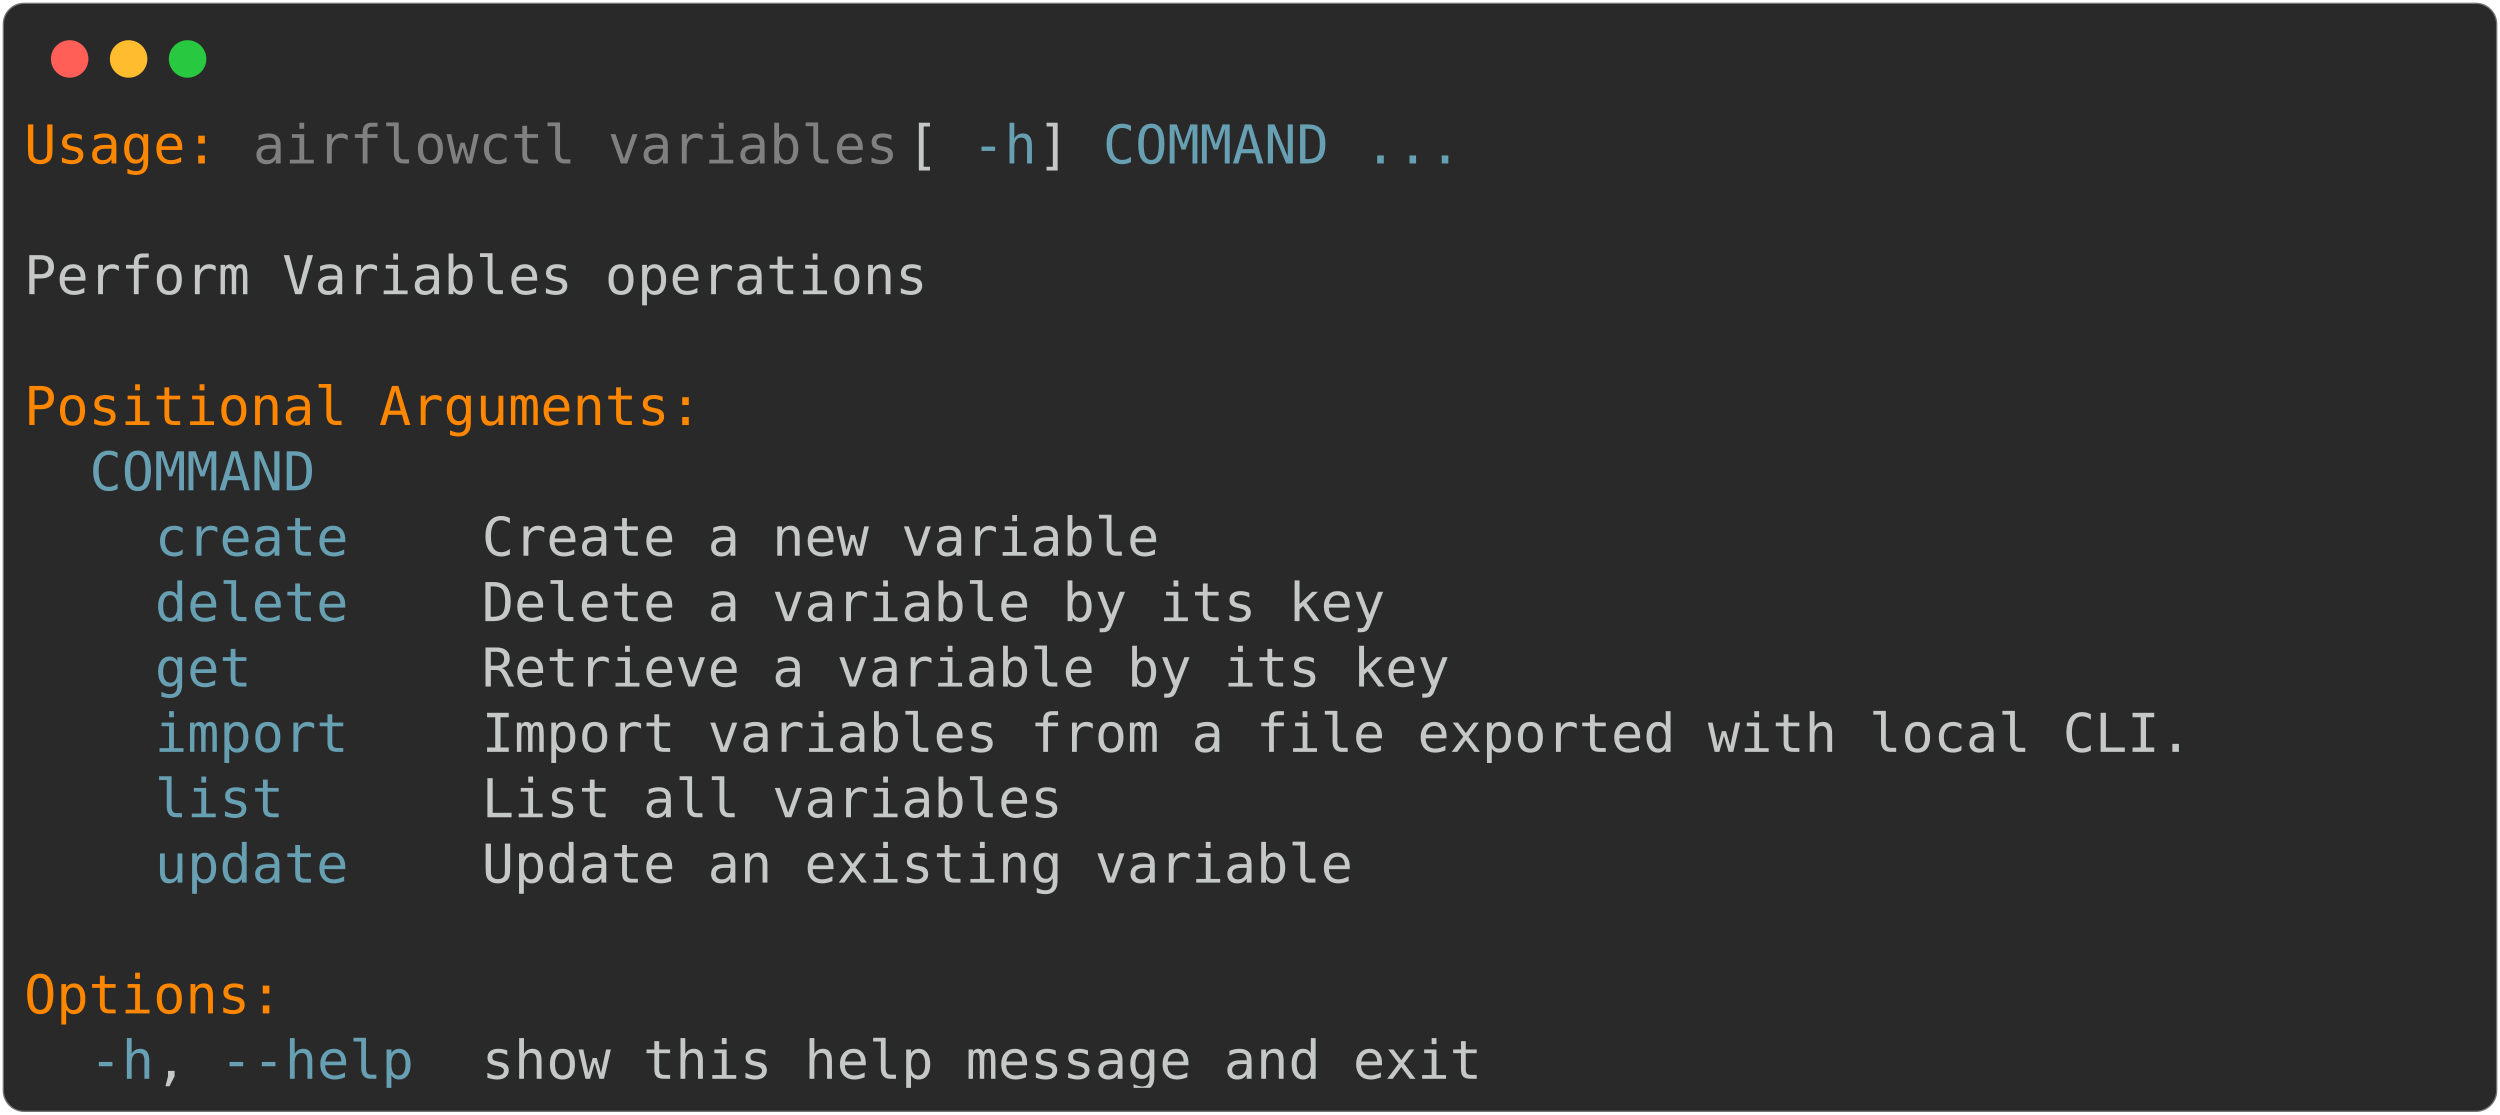
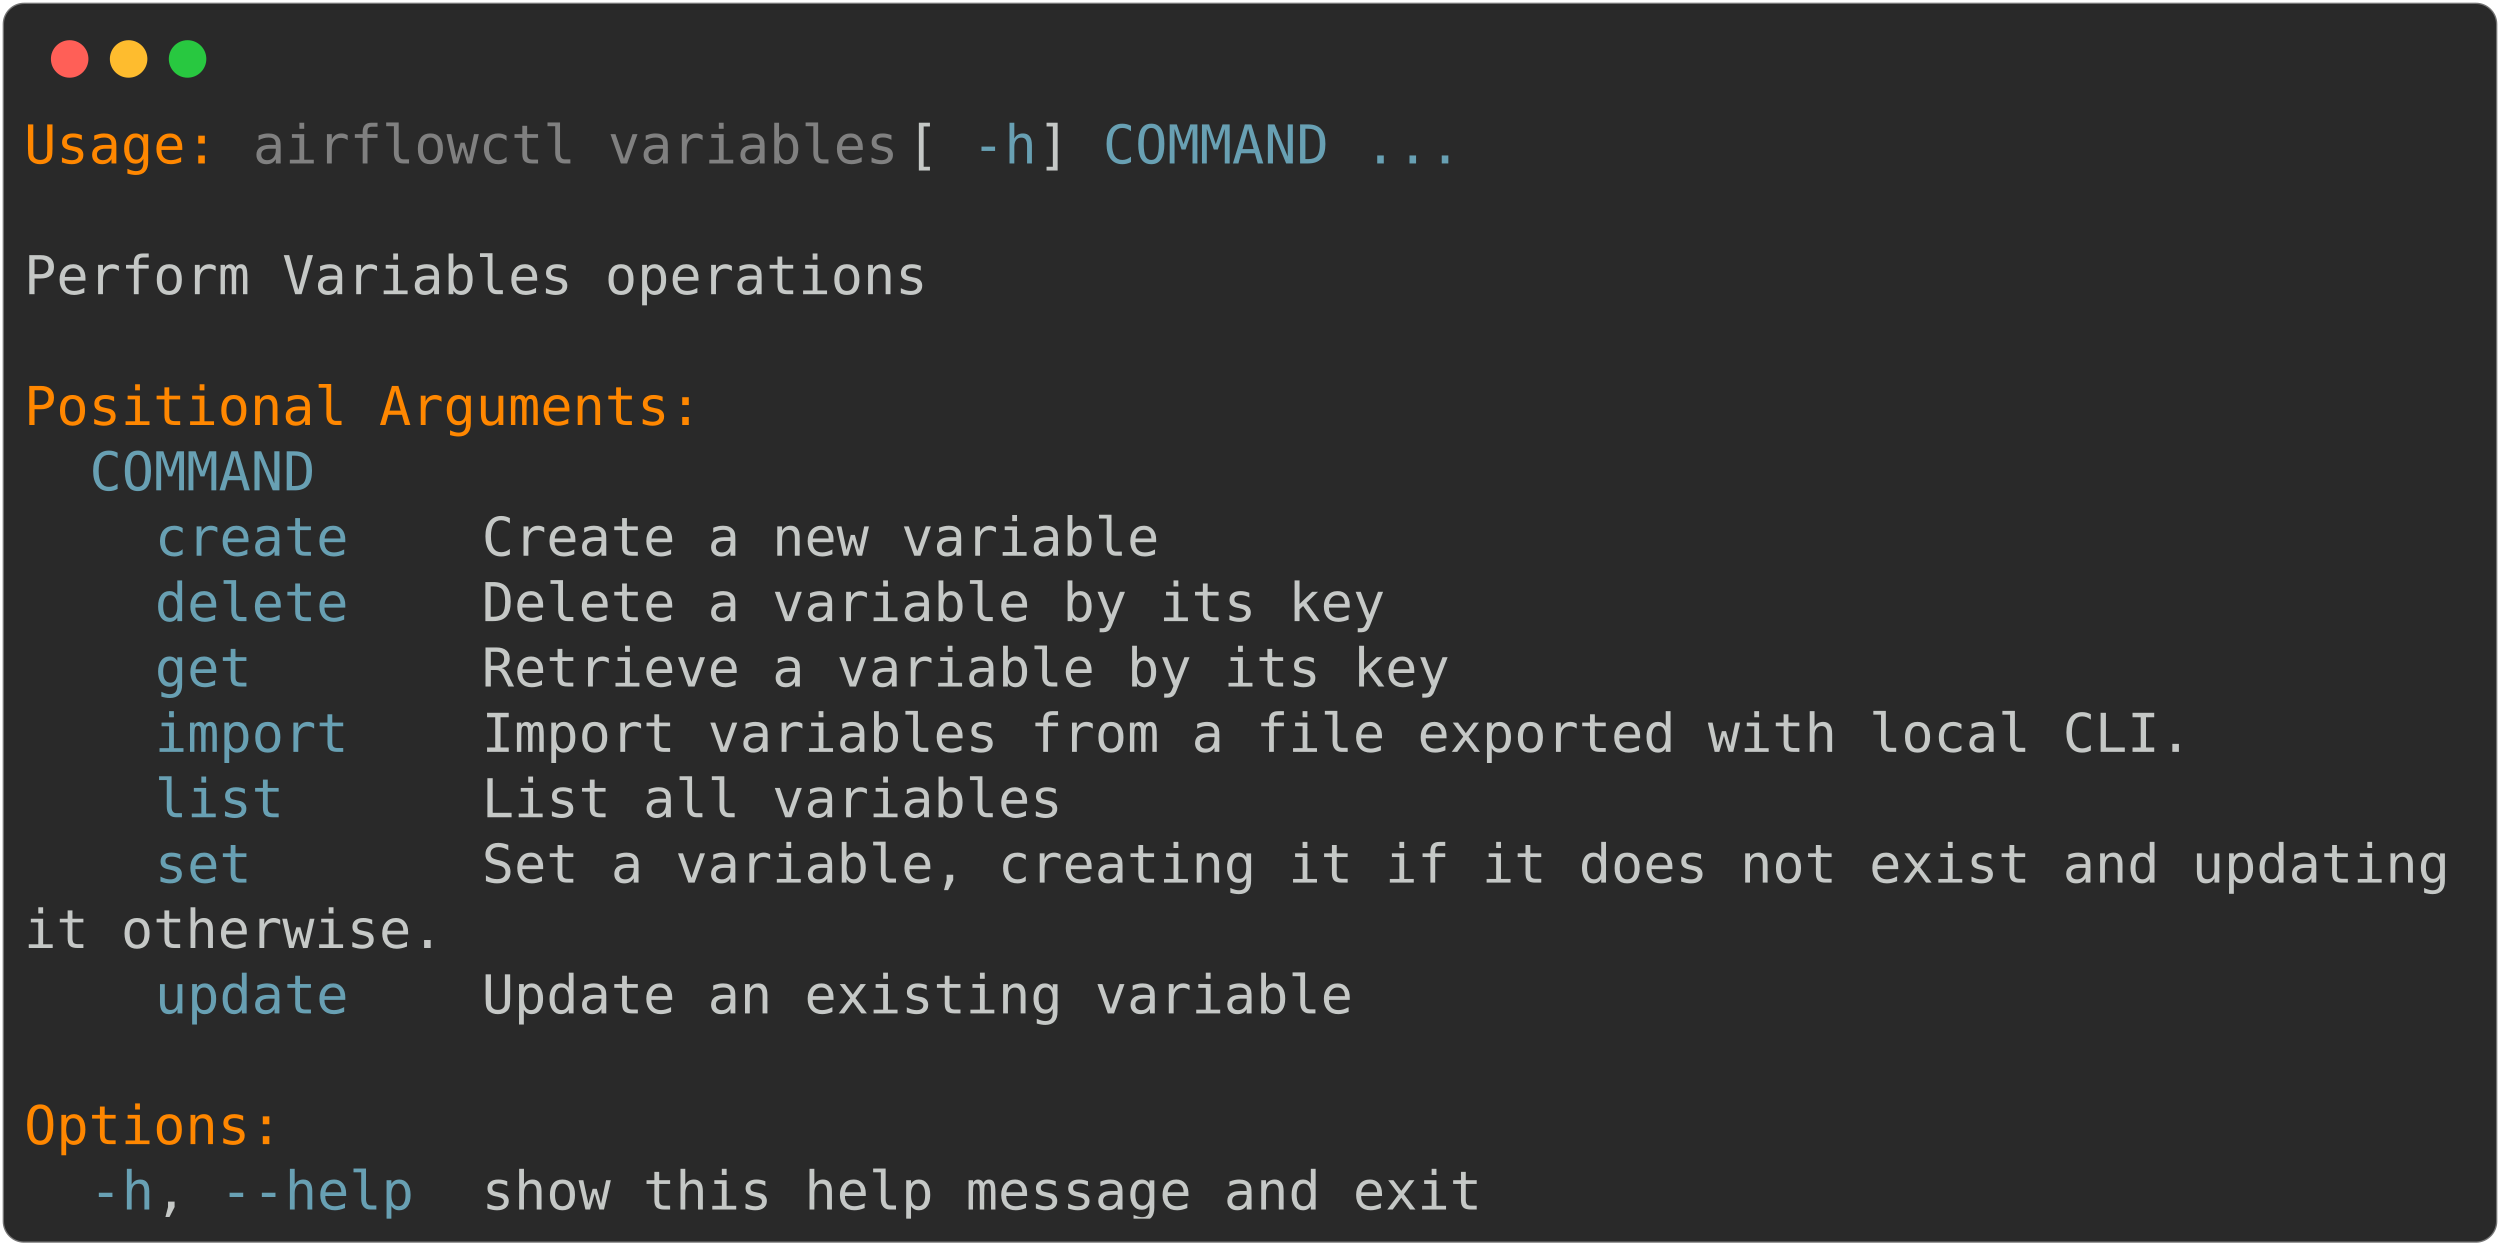
- <svg xmlns="http://www.w3.org/2000/svg" class="rich-terminal" viewBox="0 0 933 416.0">
+ <svg xmlns="http://www.w3.org/2000/svg" class="rich-terminal" viewBox="0 0 933 464.8">
  <style>

    @font-face {
        font-family: "Fira Code";
        src: local("FiraCode-Regular"),
                url("https://cdnjs.cloudflare.com/ajax/libs/firacode/6.2.0/woff2/FiraCode-Regular.woff2") format("woff2"),
                url("https://cdnjs.cloudflare.com/ajax/libs/firacode/6.2.0/woff/FiraCode-Regular.woff") format("woff");
        font-style: normal;
        font-weight: 400;
    }
    @font-face {
        font-family: "Fira Code";
        src: local("FiraCode-Bold"),
                url("https://cdnjs.cloudflare.com/ajax/libs/firacode/6.2.0/woff2/FiraCode-Bold.woff2") format("woff2"),
                url("https://cdnjs.cloudflare.com/ajax/libs/firacode/6.2.0/woff/FiraCode-Bold.woff") format("woff");
        font-style: bold;
        font-weight: 700;
    }

-     .terminal-1391084489-matrix {
+     .terminal-738112781-matrix {
        font-family: Fira Code, monospace;
        font-size: 20px;
        line-height: 24.4px;
        font-variant-east-asian: full-width;
    }

-     .terminal-1391084489-title {
+     .terminal-738112781-title {
        font-size: 18px;
        font-weight: bold;
        font-family: arial;
    }

-     .terminal-1391084489-r1 { fill: #ff8700 }
- .terminal-1391084489-r2 { fill: #c5c8c6 }
- .terminal-1391084489-r3 { fill: #808080 }
- .terminal-1391084489-r4 { fill: #68a0b3 }
+     .terminal-738112781-r1 { fill: #ff8700 }
+ .terminal-738112781-r2 { fill: #c5c8c6 }
+ .terminal-738112781-r3 { fill: #808080 }
+ .terminal-738112781-r4 { fill: #68a0b3 }
    </style>
  <defs>
-     <clipPath id="terminal-1391084489-clip-terminal">
-       <rect x="0" y="0" width="914.0" height="365.0" />
+     <clipPath id="terminal-738112781-clip-terminal">
+       <rect x="0" y="0" width="914.0" height="413.8" />
    </clipPath>
-     <clipPath id="terminal-1391084489-line-0">
+     <clipPath id="terminal-738112781-line-0">
      <rect x="0" y="1.5" width="915" height="24.65" />
    </clipPath>
-     <clipPath id="terminal-1391084489-line-1">
+     <clipPath id="terminal-738112781-line-1">
      <rect x="0" y="25.9" width="915" height="24.65" />
    </clipPath>
-     <clipPath id="terminal-1391084489-line-2">
+     <clipPath id="terminal-738112781-line-2">
      <rect x="0" y="50.3" width="915" height="24.65" />
    </clipPath>
-     <clipPath id="terminal-1391084489-line-3">
+     <clipPath id="terminal-738112781-line-3">
      <rect x="0" y="74.7" width="915" height="24.65" />
    </clipPath>
-     <clipPath id="terminal-1391084489-line-4">
+     <clipPath id="terminal-738112781-line-4">
      <rect x="0" y="99.1" width="915" height="24.65" />
    </clipPath>
-     <clipPath id="terminal-1391084489-line-5">
+     <clipPath id="terminal-738112781-line-5">
      <rect x="0" y="123.5" width="915" height="24.65" />
    </clipPath>
-     <clipPath id="terminal-1391084489-line-6">
+     <clipPath id="terminal-738112781-line-6">
      <rect x="0" y="147.9" width="915" height="24.65" />
    </clipPath>
-     <clipPath id="terminal-1391084489-line-7">
+     <clipPath id="terminal-738112781-line-7">
      <rect x="0" y="172.3" width="915" height="24.65" />
    </clipPath>
-     <clipPath id="terminal-1391084489-line-8">
+     <clipPath id="terminal-738112781-line-8">
      <rect x="0" y="196.7" width="915" height="24.65" />
    </clipPath>
-     <clipPath id="terminal-1391084489-line-9">
+     <clipPath id="terminal-738112781-line-9">
      <rect x="0" y="221.1" width="915" height="24.65" />
    </clipPath>
-     <clipPath id="terminal-1391084489-line-10">
+     <clipPath id="terminal-738112781-line-10">
      <rect x="0" y="245.5" width="915" height="24.65" />
    </clipPath>
-     <clipPath id="terminal-1391084489-line-11">
+     <clipPath id="terminal-738112781-line-11">
      <rect x="0" y="269.9" width="915" height="24.65" />
    </clipPath>
-     <clipPath id="terminal-1391084489-line-12">
+     <clipPath id="terminal-738112781-line-12">
      <rect x="0" y="294.3" width="915" height="24.65" />
    </clipPath>
-     <clipPath id="terminal-1391084489-line-13">
+     <clipPath id="terminal-738112781-line-13">
      <rect x="0" y="318.7" width="915" height="24.65" />
    </clipPath>
+     <clipPath id="terminal-738112781-line-14">
+       <rect x="0" y="343.1" width="915" height="24.65" />
+     </clipPath>
+     <clipPath id="terminal-738112781-line-15">
+       <rect x="0" y="367.5" width="915" height="24.65" />
+     </clipPath>
  </defs>
-   <rect fill="#292929" stroke="rgba(255,255,255,0.35)" stroke-width="1" x="1" y="1" width="931" height="414" rx="8" />
+   <rect fill="#292929" stroke="rgba(255,255,255,0.35)" stroke-width="1" x="1" y="1" width="931" height="462.8" rx="8" />
  <g transform="translate(26,22)">
    <circle cx="0" cy="0" r="7" fill="#ff5f57" />
    <circle cx="22" cy="0" r="7" fill="#febc2e" />
    <circle cx="44" cy="0" r="7" fill="#28c840" />
  </g>
-   <g transform="translate(9, 41)" clip-path="url(#terminal-1391084489-clip-terminal)">
-     <g class="terminal-1391084489-matrix">
-       <text class="terminal-1391084489-r1" x="0" y="20" textLength="73.2" clip-path="url(#terminal-1391084489-line-0)">Usage:</text>
-       <text class="terminal-1391084489-r3" x="85.4" y="20" textLength="244" clip-path="url(#terminal-1391084489-line-0)">airflowctl variables</text>
-       <text class="terminal-1391084489-r2" x="329.4" y="20" textLength="24.4" clip-path="url(#terminal-1391084489-line-0)"> [</text>
-       <text class="terminal-1391084489-r4" x="353.8" y="20" textLength="24.4" clip-path="url(#terminal-1391084489-line-0)">-h</text>
-       <text class="terminal-1391084489-r2" x="378.2" y="20" textLength="24.4" clip-path="url(#terminal-1391084489-line-0)">] </text>
-       <text class="terminal-1391084489-r4" x="402.6" y="20" textLength="85.4" clip-path="url(#terminal-1391084489-line-0)">COMMAND</text>
-       <text class="terminal-1391084489-r4" x="500.2" y="20" textLength="36.6" clip-path="url(#terminal-1391084489-line-0)">...</text>
-       <text class="terminal-1391084489-r2" x="915" y="20" textLength="12.2" clip-path="url(#terminal-1391084489-line-0)">
+   <g transform="translate(9, 41)" clip-path="url(#terminal-738112781-clip-terminal)">
+     <g class="terminal-738112781-matrix">
+       <text class="terminal-738112781-r1" x="0" y="20" textLength="73.2" clip-path="url(#terminal-738112781-line-0)">Usage:</text>
+       <text class="terminal-738112781-r3" x="85.4" y="20" textLength="244" clip-path="url(#terminal-738112781-line-0)">airflowctl variables</text>
+       <text class="terminal-738112781-r2" x="329.4" y="20" textLength="24.4" clip-path="url(#terminal-738112781-line-0)"> [</text>
+       <text class="terminal-738112781-r4" x="353.8" y="20" textLength="24.4" clip-path="url(#terminal-738112781-line-0)">-h</text>
+       <text class="terminal-738112781-r2" x="378.2" y="20" textLength="24.4" clip-path="url(#terminal-738112781-line-0)">] </text>
+       <text class="terminal-738112781-r4" x="402.6" y="20" textLength="85.4" clip-path="url(#terminal-738112781-line-0)">COMMAND</text>
+       <text class="terminal-738112781-r4" x="500.2" y="20" textLength="36.6" clip-path="url(#terminal-738112781-line-0)">...</text>
+       <text class="terminal-738112781-r2" x="915" y="20" textLength="12.2" clip-path="url(#terminal-738112781-line-0)">
</text>
-       <text class="terminal-1391084489-r2" x="915" y="44.4" textLength="12.2" clip-path="url(#terminal-1391084489-line-1)">
+       <text class="terminal-738112781-r2" x="915" y="44.4" textLength="12.2" clip-path="url(#terminal-738112781-line-1)">
</text>
-       <text class="terminal-1391084489-r2" x="0" y="68.8" textLength="341.6" clip-path="url(#terminal-1391084489-line-2)">Perform Variables operations</text>
-       <text class="terminal-1391084489-r2" x="915" y="68.8" textLength="12.2" clip-path="url(#terminal-1391084489-line-2)">
+       <text class="terminal-738112781-r2" x="0" y="68.8" textLength="341.6" clip-path="url(#terminal-738112781-line-2)">Perform Variables operations</text>
+       <text class="terminal-738112781-r2" x="915" y="68.8" textLength="12.2" clip-path="url(#terminal-738112781-line-2)">
</text>
-       <text class="terminal-1391084489-r2" x="915" y="93.2" textLength="12.2" clip-path="url(#terminal-1391084489-line-3)">
+       <text class="terminal-738112781-r2" x="915" y="93.2" textLength="12.2" clip-path="url(#terminal-738112781-line-3)">
</text>
-       <text class="terminal-1391084489-r1" x="0" y="117.6" textLength="256.2" clip-path="url(#terminal-1391084489-line-4)">Positional Arguments:</text>
-       <text class="terminal-1391084489-r2" x="915" y="117.6" textLength="12.2" clip-path="url(#terminal-1391084489-line-4)">
+       <text class="terminal-738112781-r1" x="0" y="117.6" textLength="256.2" clip-path="url(#terminal-738112781-line-4)">Positional Arguments:</text>
+       <text class="terminal-738112781-r2" x="915" y="117.6" textLength="12.2" clip-path="url(#terminal-738112781-line-4)">
</text>
-       <text class="terminal-1391084489-r4" x="24.4" y="142" textLength="85.4" clip-path="url(#terminal-1391084489-line-5)">COMMAND</text>
-       <text class="terminal-1391084489-r2" x="915" y="142" textLength="12.2" clip-path="url(#terminal-1391084489-line-5)">
+       <text class="terminal-738112781-r4" x="24.4" y="142" textLength="85.4" clip-path="url(#terminal-738112781-line-5)">COMMAND</text>
+       <text class="terminal-738112781-r2" x="915" y="142" textLength="12.2" clip-path="url(#terminal-738112781-line-5)">
</text>
-       <text class="terminal-1391084489-r4" x="48.8" y="166.4" textLength="73.2" clip-path="url(#terminal-1391084489-line-6)">create</text>
-       <text class="terminal-1391084489-r2" x="170.8" y="166.4" textLength="256.2" clip-path="url(#terminal-1391084489-line-6)">Create a new variable</text>
-       <text class="terminal-1391084489-r2" x="915" y="166.4" textLength="12.2" clip-path="url(#terminal-1391084489-line-6)">
+       <text class="terminal-738112781-r4" x="48.8" y="166.4" textLength="73.2" clip-path="url(#terminal-738112781-line-6)">create</text>
+       <text class="terminal-738112781-r2" x="170.8" y="166.4" textLength="256.2" clip-path="url(#terminal-738112781-line-6)">Create a new variable</text>
+       <text class="terminal-738112781-r2" x="915" y="166.4" textLength="12.2" clip-path="url(#terminal-738112781-line-6)">
</text>
-       <text class="terminal-1391084489-r4" x="48.8" y="190.8" textLength="73.2" clip-path="url(#terminal-1391084489-line-7)">delete</text>
-       <text class="terminal-1391084489-r2" x="170.8" y="190.8" textLength="341.6" clip-path="url(#terminal-1391084489-line-7)">Delete a variable by its key</text>
-       <text class="terminal-1391084489-r2" x="915" y="190.8" textLength="12.2" clip-path="url(#terminal-1391084489-line-7)">
+       <text class="terminal-738112781-r4" x="48.8" y="190.8" textLength="73.2" clip-path="url(#terminal-738112781-line-7)">delete</text>
+       <text class="terminal-738112781-r2" x="170.8" y="190.8" textLength="341.6" clip-path="url(#terminal-738112781-line-7)">Delete a variable by its key</text>
+       <text class="terminal-738112781-r2" x="915" y="190.8" textLength="12.2" clip-path="url(#terminal-738112781-line-7)">
</text>
-       <text class="terminal-1391084489-r4" x="48.8" y="215.2" textLength="36.6" clip-path="url(#terminal-1391084489-line-8)">get</text>
-       <text class="terminal-1391084489-r2" x="170.8" y="215.2" textLength="366" clip-path="url(#terminal-1391084489-line-8)">Retrieve a variable by its key</text>
-       <text class="terminal-1391084489-r2" x="915" y="215.2" textLength="12.2" clip-path="url(#terminal-1391084489-line-8)">
+       <text class="terminal-738112781-r4" x="48.8" y="215.2" textLength="36.6" clip-path="url(#terminal-738112781-line-8)">get</text>
+       <text class="terminal-738112781-r2" x="170.8" y="215.2" textLength="366" clip-path="url(#terminal-738112781-line-8)">Retrieve a variable by its key</text>
+       <text class="terminal-738112781-r2" x="915" y="215.2" textLength="12.2" clip-path="url(#terminal-738112781-line-8)">
</text>
-       <text class="terminal-1391084489-r4" x="48.8" y="239.6" textLength="73.2" clip-path="url(#terminal-1391084489-line-9)">import</text>
-       <text class="terminal-1391084489-r2" x="170.8" y="239.6" textLength="646.6" clip-path="url(#terminal-1391084489-line-9)">Import variables from a file exported with local CLI.</text>
-       <text class="terminal-1391084489-r2" x="915" y="239.6" textLength="12.2" clip-path="url(#terminal-1391084489-line-9)">
+       <text class="terminal-738112781-r4" x="48.8" y="239.6" textLength="73.2" clip-path="url(#terminal-738112781-line-9)">import</text>
+       <text class="terminal-738112781-r2" x="170.8" y="239.6" textLength="646.6" clip-path="url(#terminal-738112781-line-9)">Import variables from a file exported with local CLI.</text>
+       <text class="terminal-738112781-r2" x="915" y="239.6" textLength="12.2" clip-path="url(#terminal-738112781-line-9)">
</text>
-       <text class="terminal-1391084489-r4" x="48.8" y="264" textLength="48.8" clip-path="url(#terminal-1391084489-line-10)">list</text>
-       <text class="terminal-1391084489-r2" x="170.8" y="264" textLength="219.6" clip-path="url(#terminal-1391084489-line-10)">List all variables</text>
-       <text class="terminal-1391084489-r2" x="915" y="264" textLength="12.2" clip-path="url(#terminal-1391084489-line-10)">
+       <text class="terminal-738112781-r4" x="48.8" y="264" textLength="48.8" clip-path="url(#terminal-738112781-line-10)">list</text>
+       <text class="terminal-738112781-r2" x="170.8" y="264" textLength="219.6" clip-path="url(#terminal-738112781-line-10)">List all variables</text>
+       <text class="terminal-738112781-r2" x="915" y="264" textLength="12.2" clip-path="url(#terminal-738112781-line-10)">
</text>
-       <text class="terminal-1391084489-r4" x="48.8" y="288.4" textLength="73.2" clip-path="url(#terminal-1391084489-line-11)">update</text>
-       <text class="terminal-1391084489-r2" x="170.8" y="288.4" textLength="329.4" clip-path="url(#terminal-1391084489-line-11)">Update an existing variable</text>
-       <text class="terminal-1391084489-r2" x="915" y="288.4" textLength="12.2" clip-path="url(#terminal-1391084489-line-11)">
+       <text class="terminal-738112781-r4" x="48.8" y="288.4" textLength="36.6" clip-path="url(#terminal-738112781-line-11)">set</text>
+       <text class="terminal-738112781-r2" x="170.8" y="288.4" textLength="744.2" clip-path="url(#terminal-738112781-line-11)">Set a variable, creating it if it does not exist and updating</text>
+       <text class="terminal-738112781-r2" x="915" y="288.4" textLength="12.2" clip-path="url(#terminal-738112781-line-11)">
</text>
-       <text class="terminal-1391084489-r2" x="915" y="312.8" textLength="12.2" clip-path="url(#terminal-1391084489-line-12)">
+       <text class="terminal-738112781-r2" x="0" y="312.8" textLength="158.6" clip-path="url(#terminal-738112781-line-12)">it otherwise.</text>
+       <text class="terminal-738112781-r2" x="915" y="312.8" textLength="12.2" clip-path="url(#terminal-738112781-line-12)">
</text>
-       <text class="terminal-1391084489-r1" x="0" y="337.2" textLength="97.6" clip-path="url(#terminal-1391084489-line-13)">Options:</text>
-       <text class="terminal-1391084489-r2" x="915" y="337.2" textLength="12.2" clip-path="url(#terminal-1391084489-line-13)">
+       <text class="terminal-738112781-r4" x="48.8" y="337.2" textLength="73.2" clip-path="url(#terminal-738112781-line-13)">update</text>
+       <text class="terminal-738112781-r2" x="170.8" y="337.2" textLength="329.4" clip-path="url(#terminal-738112781-line-13)">Update an existing variable</text>
+       <text class="terminal-738112781-r2" x="915" y="337.2" textLength="12.2" clip-path="url(#terminal-738112781-line-13)">
</text>
-       <text class="terminal-1391084489-r4" x="24.4" y="361.6" textLength="24.4" clip-path="url(#terminal-1391084489-line-14)">-h</text>
-       <text class="terminal-1391084489-r2" x="48.8" y="361.6" textLength="24.4" clip-path="url(#terminal-1391084489-line-14)">, </text>
-       <text class="terminal-1391084489-r4" x="73.2" y="361.6" textLength="73.2" clip-path="url(#terminal-1391084489-line-14)">--help</text>
-       <text class="terminal-1391084489-r2" x="170.8" y="361.6" textLength="378.2" clip-path="url(#terminal-1391084489-line-14)">show this help message and exit</text>
-       <text class="terminal-1391084489-r2" x="915" y="361.6" textLength="12.2" clip-path="url(#terminal-1391084489-line-14)">
+       <text class="terminal-738112781-r2" x="915" y="361.6" textLength="12.2" clip-path="url(#terminal-738112781-line-14)">
+ </text>
+       <text class="terminal-738112781-r1" x="0" y="386" textLength="97.6" clip-path="url(#terminal-738112781-line-15)">Options:</text>
+       <text class="terminal-738112781-r2" x="915" y="386" textLength="12.2" clip-path="url(#terminal-738112781-line-15)">
+ </text>
+       <text class="terminal-738112781-r4" x="24.4" y="410.4" textLength="24.4" clip-path="url(#terminal-738112781-line-16)">-h</text>
+       <text class="terminal-738112781-r2" x="48.8" y="410.4" textLength="24.4" clip-path="url(#terminal-738112781-line-16)">, </text>
+       <text class="terminal-738112781-r4" x="73.2" y="410.4" textLength="73.2" clip-path="url(#terminal-738112781-line-16)">--help</text>
+       <text class="terminal-738112781-r2" x="170.8" y="410.4" textLength="378.2" clip-path="url(#terminal-738112781-line-16)">show this help message and exit</text>
+       <text class="terminal-738112781-r2" x="915" y="410.4" textLength="12.2" clip-path="url(#terminal-738112781-line-16)">
</text>
    </g>
  </g>
</svg>
